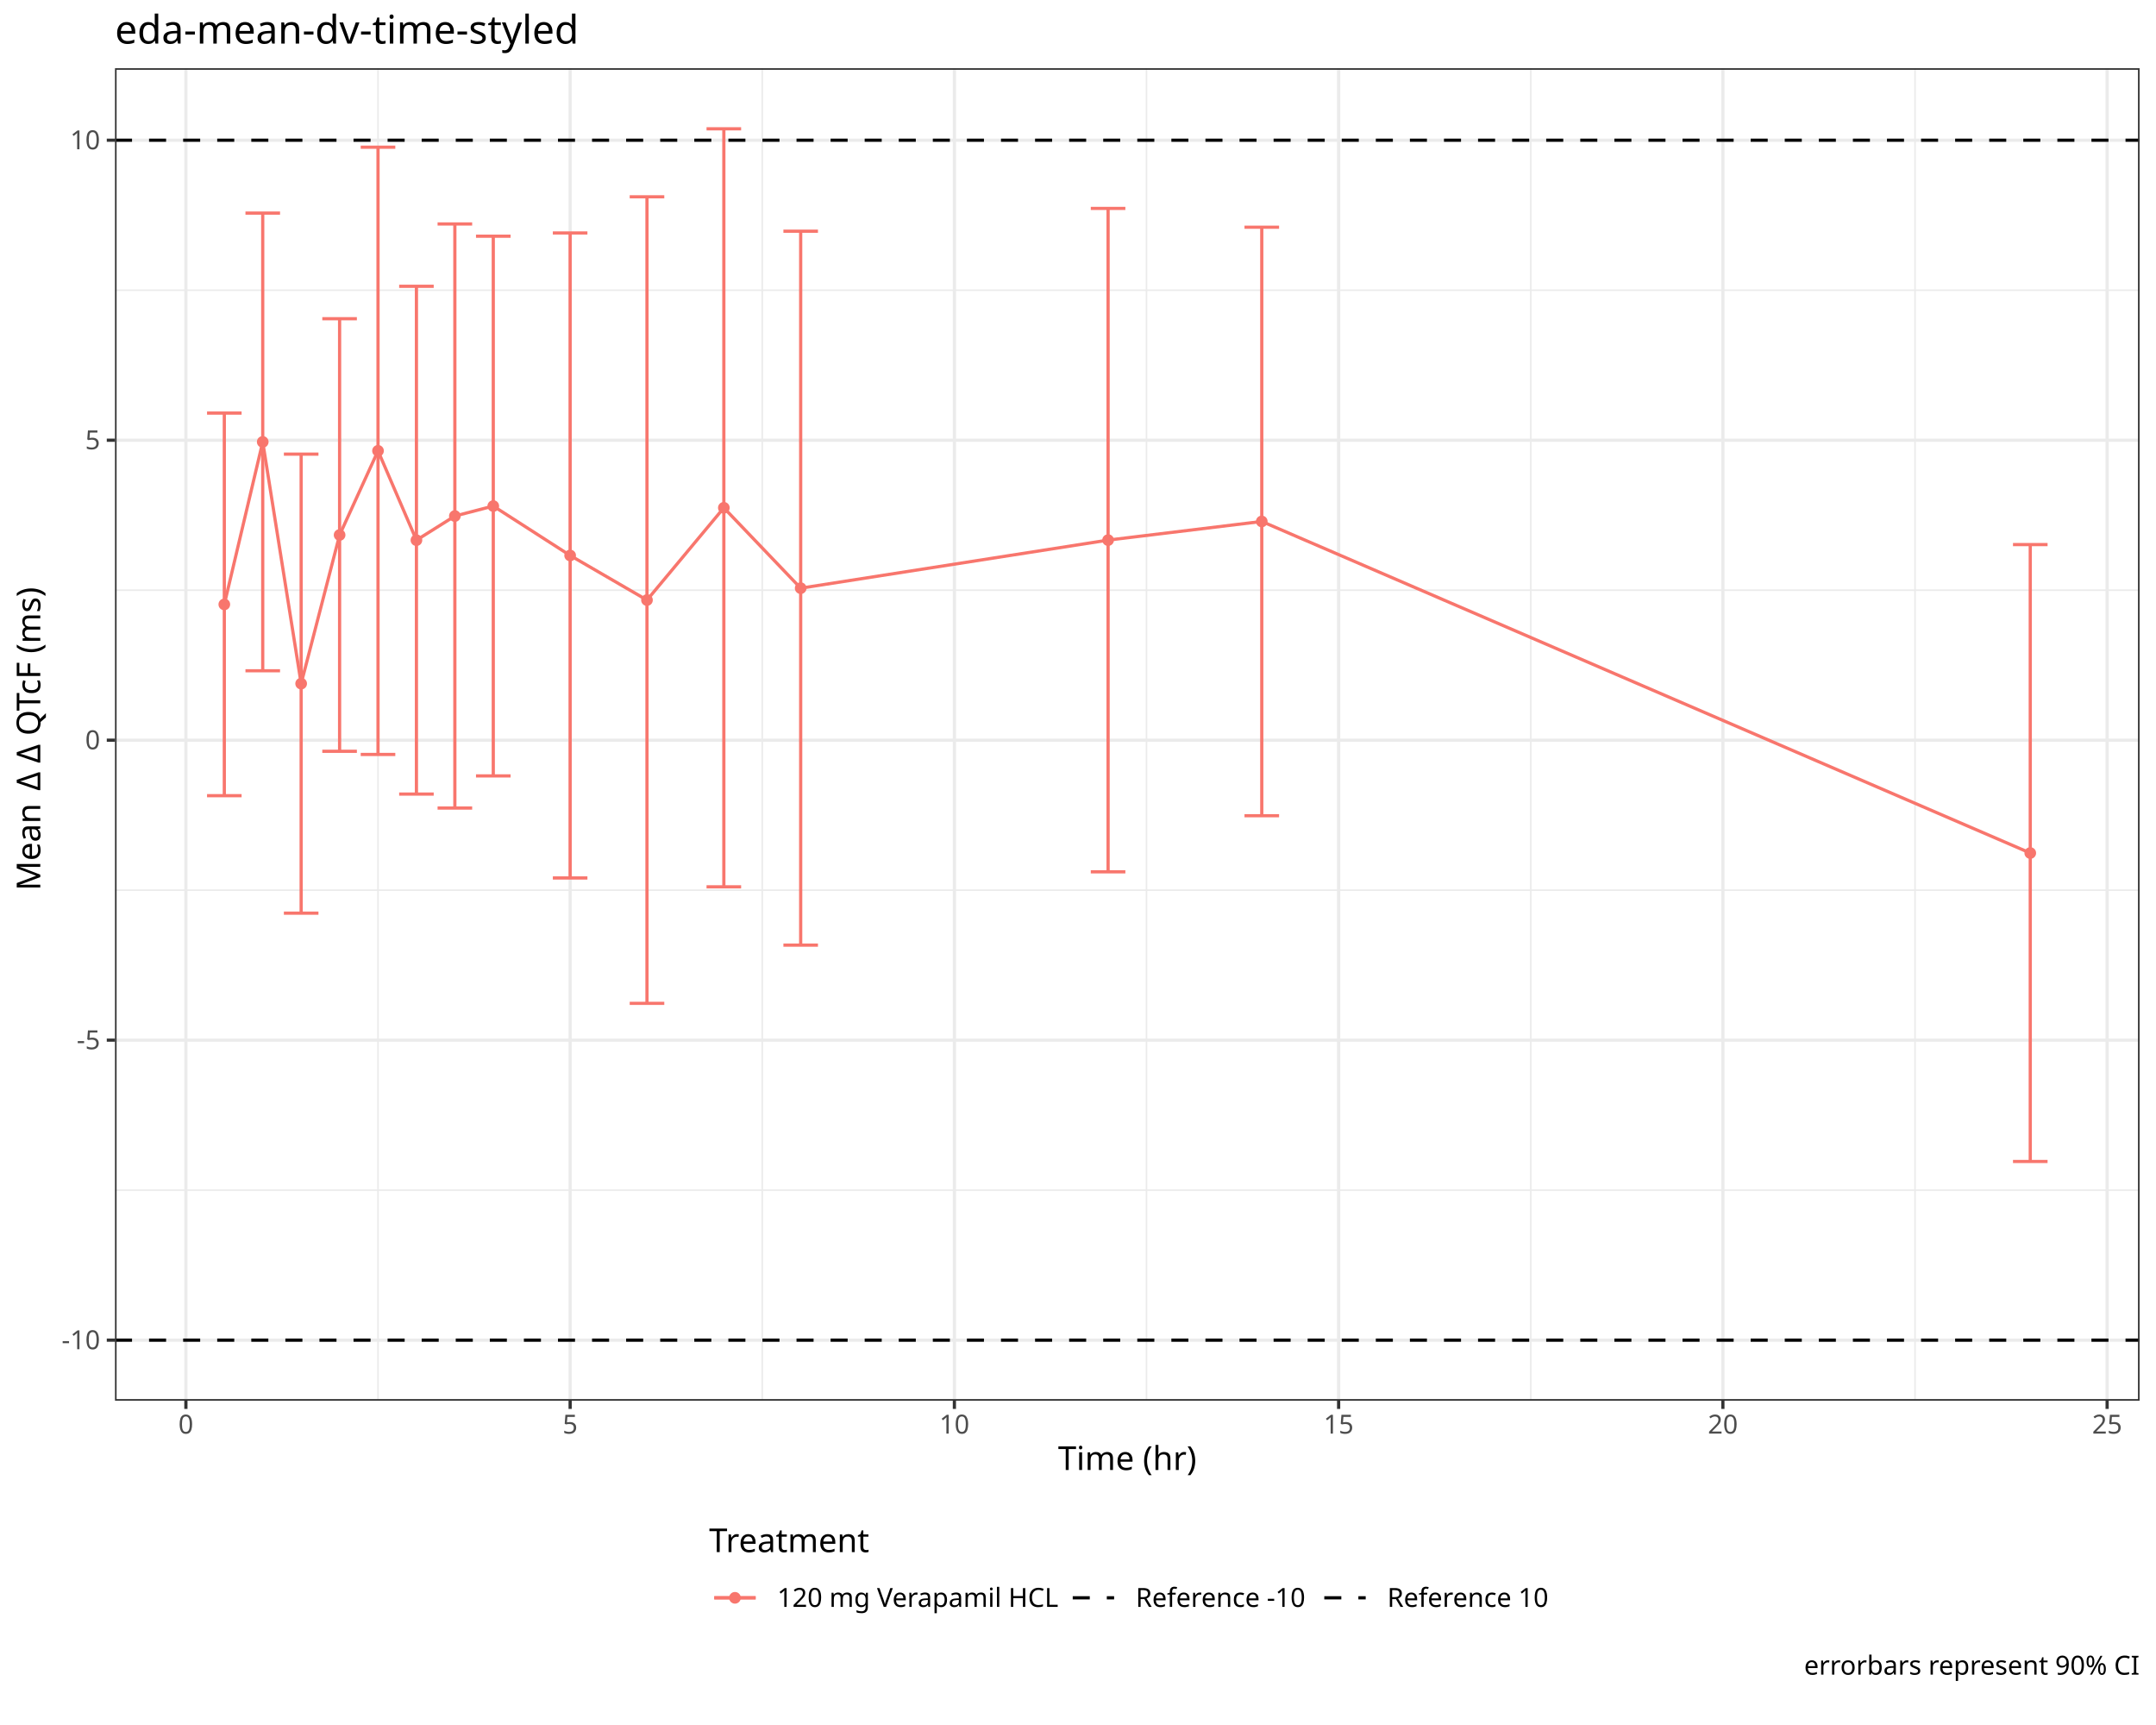
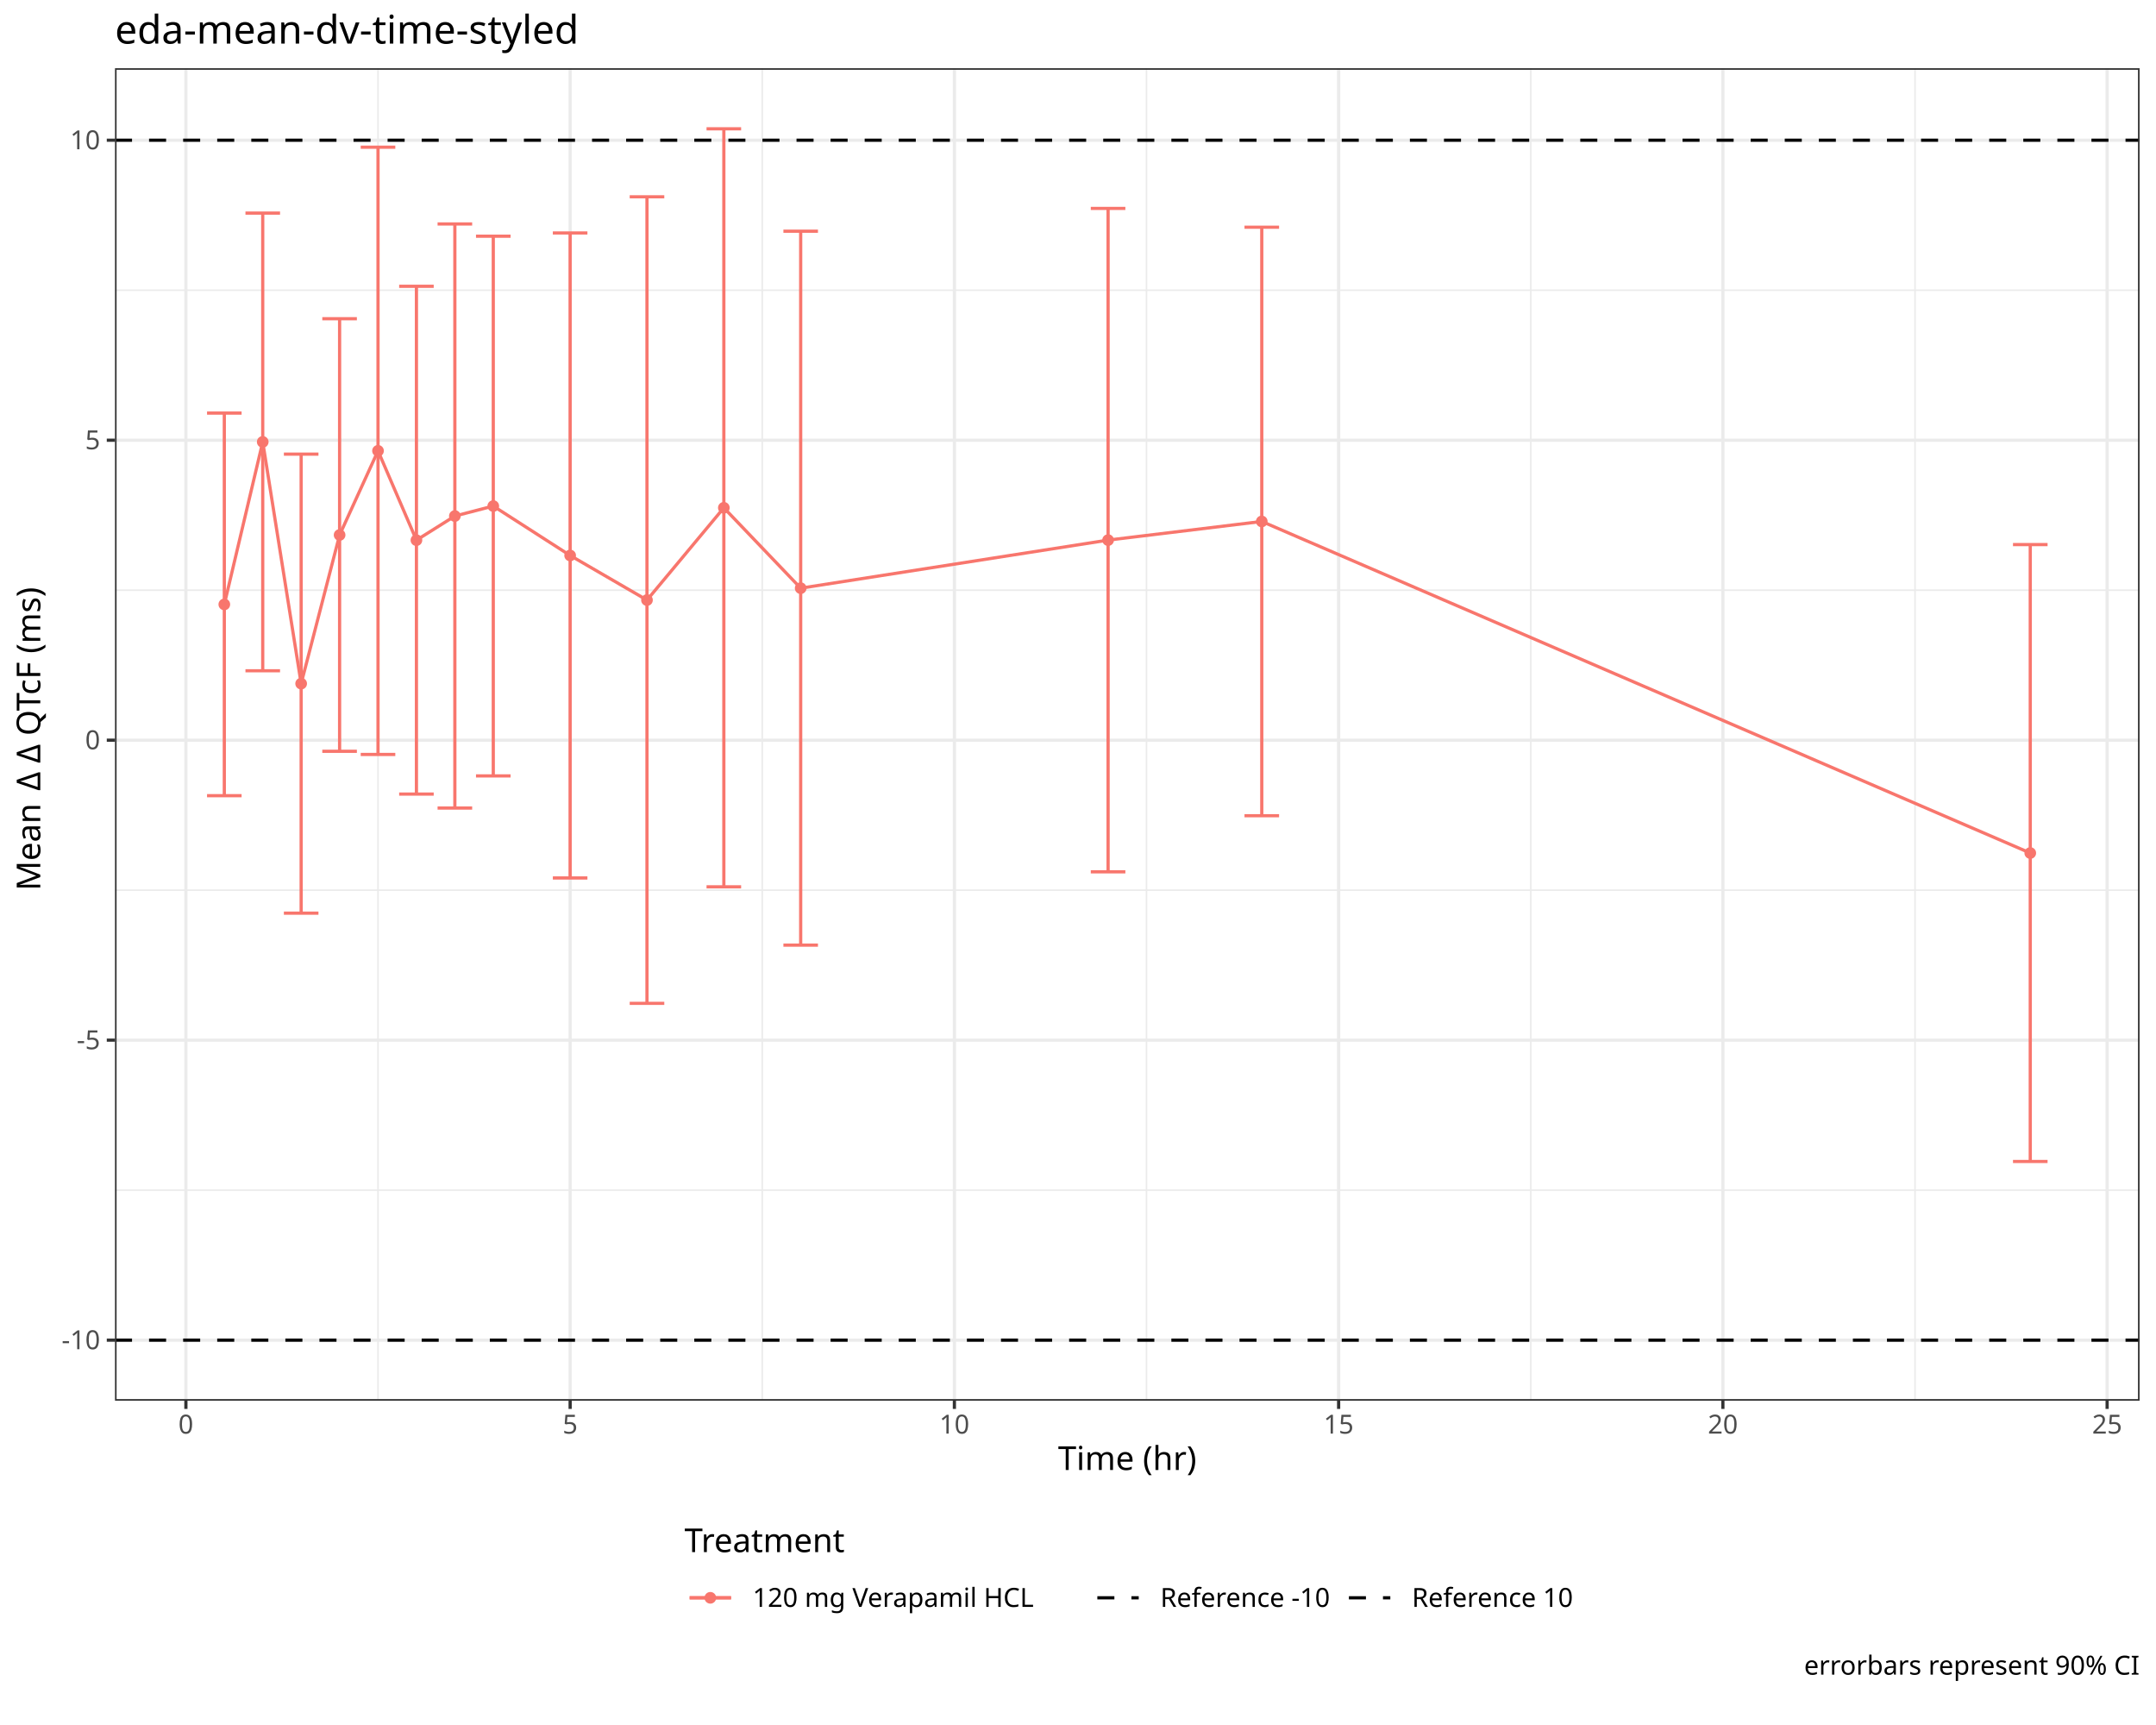
<svg xmlns="http://www.w3.org/2000/svg" class="svglite" data-engine-version="2.0" width="720.00pt" height="576.00pt" viewBox="0 0 720.00 576.00">
  <defs>
    <style type="text/css">
    .svglite line, .svglite polyline, .svglite polygon, .svglite path, .svglite rect, .svglite circle {
      fill: none;
      stroke: #000000;
      stroke-linecap: round;
      stroke-linejoin: round;
      stroke-miterlimit: 10.00;
    }
  </style>
  </defs>
  <rect width="100%" height="100%" style="stroke: none; fill: #FFFFFF;" />
  <defs>
    <clipPath id="cpMC4wMHw3MjAuMDB8MC4wMHw1NzYuMDA=">
      <rect x="0.00" y="0.00" width="720.00" height="576.00" />
    </clipPath>
  </defs>
  <g clip-path="url(#cpMC4wMHw3MjAuMDB8MC4wMHw1NzYuMDA=)">
    <rect x="0.00" y="0.00" width="720.00" height="576.00" style="stroke-width: 1.07; stroke: #FFFFFF; fill: #FFFFFF;" />
  </g>
  <defs>
    <clipPath id="cpMzguNDB8NzE0LjUyfDIyLjc4fDQ2Ny43MQ==">
      <rect x="38.40" y="22.78" width="676.12" height="444.93" />
    </clipPath>
  </defs>
  <g clip-path="url(#cpMzguNDB8NzE0LjUyfDIyLjc4fDQ2Ny43MQ==)">
    <rect x="38.40" y="22.78" width="676.12" height="444.93" style="stroke-width: 1.07; stroke: none; fill: #FFFFFF;" />
    <polyline points="38.40,397.41 714.52,397.41 " style="stroke-width: 0.53; stroke: #EBEBEB; stroke-linecap: butt;" />
    <polyline points="38.40,297.24 714.52,297.24 " style="stroke-width: 0.53; stroke: #EBEBEB; stroke-linecap: butt;" />
    <polyline points="38.40,197.07 714.52,197.07 " style="stroke-width: 0.53; stroke: #EBEBEB; stroke-linecap: butt;" />
    <polyline points="38.40,96.91 714.52,96.91 " style="stroke-width: 0.53; stroke: #EBEBEB; stroke-linecap: butt;" />
    <polyline points="126.24,467.71 126.24,22.78 " style="stroke-width: 0.53; stroke: #EBEBEB; stroke-linecap: butt;" />
    <polyline points="254.56,467.71 254.56,22.78 " style="stroke-width: 0.53; stroke: #EBEBEB; stroke-linecap: butt;" />
    <polyline points="382.88,467.71 382.88,22.78 " style="stroke-width: 0.53; stroke: #EBEBEB; stroke-linecap: butt;" />
    <polyline points="511.20,467.71 511.20,22.78 " style="stroke-width: 0.53; stroke: #EBEBEB; stroke-linecap: butt;" />
    <polyline points="639.52,467.71 639.52,22.78 " style="stroke-width: 0.53; stroke: #EBEBEB; stroke-linecap: butt;" />
    <polyline points="38.40,447.49 714.52,447.49 " style="stroke-width: 1.07; stroke: #EBEBEB; stroke-linecap: butt;" />
    <polyline points="38.40,347.32 714.52,347.32 " style="stroke-width: 1.07; stroke: #EBEBEB; stroke-linecap: butt;" />
    <polyline points="38.40,247.16 714.52,247.16 " style="stroke-width: 1.07; stroke: #EBEBEB; stroke-linecap: butt;" />
    <polyline points="38.40,146.99 714.52,146.99 " style="stroke-width: 1.07; stroke: #EBEBEB; stroke-linecap: butt;" />
    <polyline points="38.40,46.82 714.52,46.82 " style="stroke-width: 1.07; stroke: #EBEBEB; stroke-linecap: butt;" />
    <polyline points="62.08,467.71 62.08,22.78 " style="stroke-width: 1.07; stroke: #EBEBEB; stroke-linecap: butt;" />
    <polyline points="190.40,467.71 190.40,22.78 " style="stroke-width: 1.07; stroke: #EBEBEB; stroke-linecap: butt;" />
    <polyline points="318.72,467.71 318.72,22.78 " style="stroke-width: 1.07; stroke: #EBEBEB; stroke-linecap: butt;" />
    <polyline points="447.04,467.71 447.04,22.78 " style="stroke-width: 1.07; stroke: #EBEBEB; stroke-linecap: butt;" />
    <polyline points="575.36,467.71 575.36,22.78 " style="stroke-width: 1.07; stroke: #EBEBEB; stroke-linecap: butt;" />
    <polyline points="703.68,467.71 703.68,22.78 " style="stroke-width: 1.07; stroke: #EBEBEB; stroke-linecap: butt;" />
    <line x1="38.40" y1="447.49" x2="714.52" y2="447.49" style="stroke-width: 1.07; stroke-dasharray: 5.69,5.69; stroke-linecap: butt;" />
    <line x1="38.40" y1="46.82" x2="714.52" y2="46.82" style="stroke-width: 1.07; stroke-dasharray: 5.69,5.69; stroke-linecap: butt;" />
    <circle cx="74.91" cy="201.82" r="1.95" style="stroke-width: 0.71; stroke: none; fill: #F8766D;" />
    <circle cx="87.74" cy="147.56" r="1.95" style="stroke-width: 0.71; stroke: none; fill: #F8766D;" />
    <circle cx="100.57" cy="228.27" r="1.95" style="stroke-width: 0.71; stroke: none; fill: #F8766D;" />
    <circle cx="113.41" cy="178.64" r="1.95" style="stroke-width: 0.71; stroke: none; fill: #F8766D;" />
    <circle cx="126.24" cy="150.54" r="1.95" style="stroke-width: 0.71; stroke: none; fill: #F8766D;" />
    <circle cx="139.07" cy="180.37" r="1.95" style="stroke-width: 0.71; stroke: none; fill: #F8766D;" />
    <circle cx="151.90" cy="172.31" r="1.95" style="stroke-width: 0.71; stroke: none; fill: #F8766D;" />
    <circle cx="164.73" cy="168.98" r="1.95" style="stroke-width: 0.71; stroke: none; fill: #F8766D;" />
    <circle cx="190.40" cy="185.48" r="1.95" style="stroke-width: 0.71; stroke: none; fill: #F8766D;" />
    <circle cx="216.06" cy="200.37" r="1.95" style="stroke-width: 0.71; stroke: none; fill: #F8766D;" />
    <circle cx="241.73" cy="169.56" r="1.95" style="stroke-width: 0.71; stroke: none; fill: #F8766D;" />
    <circle cx="267.39" cy="196.40" r="1.95" style="stroke-width: 0.71; stroke: none; fill: #F8766D;" />
    <circle cx="370.05" cy="180.35" r="1.95" style="stroke-width: 0.71; stroke: none; fill: #F8766D;" />
    <circle cx="421.37" cy="174.12" r="1.95" style="stroke-width: 0.71; stroke: none; fill: #F8766D;" />
    <circle cx="678.01" cy="284.84" r="1.95" style="stroke-width: 0.71; stroke: none; fill: #F8766D;" />
    <polyline points="74.91,201.82 87.74,147.56 100.57,228.27 113.41,178.64 126.24,150.54 139.07,180.37 151.90,172.31 164.73,168.98 190.40,185.48 216.06,200.37 241.73,169.56 267.39,196.40 370.05,180.35 421.37,174.12 678.01,284.84 " style="stroke-width: 1.07; stroke: #F8766D; stroke-linecap: butt;" />
    <polyline points="69.14,137.94 80.68,137.94 " style="stroke-width: 1.07; stroke: #F8766D; stroke-linecap: butt;" />
    <polyline points="74.91,137.94 74.91,265.69 " style="stroke-width: 1.07; stroke: #F8766D; stroke-linecap: butt;" />
    <polyline points="69.14,265.69 80.68,265.69 " style="stroke-width: 1.07; stroke: #F8766D; stroke-linecap: butt;" />
    <polyline points="81.97,71.15 93.52,71.15 " style="stroke-width: 1.07; stroke: #F8766D; stroke-linecap: butt;" />
    <polyline points="87.74,71.15 87.74,223.98 " style="stroke-width: 1.07; stroke: #F8766D; stroke-linecap: butt;" />
    <polyline points="81.97,223.98 93.52,223.98 " style="stroke-width: 1.07; stroke: #F8766D; stroke-linecap: butt;" />
    <polyline points="94.80,151.64 106.35,151.64 " style="stroke-width: 1.07; stroke: #F8766D; stroke-linecap: butt;" />
    <polyline points="100.57,151.64 100.57,304.91 " style="stroke-width: 1.07; stroke: #F8766D; stroke-linecap: butt;" />
    <polyline points="94.80,304.91 106.35,304.91 " style="stroke-width: 1.07; stroke: #F8766D; stroke-linecap: butt;" />
    <polyline points="107.63,106.42 119.18,106.42 " style="stroke-width: 1.07; stroke: #F8766D; stroke-linecap: butt;" />
    <polyline points="113.41,106.42 113.41,250.86 " style="stroke-width: 1.07; stroke: #F8766D; stroke-linecap: butt;" />
    <polyline points="107.63,250.86 119.18,250.86 " style="stroke-width: 1.07; stroke: #F8766D; stroke-linecap: butt;" />
    <polyline points="120.46,49.15 132.01,49.15 " style="stroke-width: 1.07; stroke: #F8766D; stroke-linecap: butt;" />
    <polyline points="126.24,49.15 126.24,251.93 " style="stroke-width: 1.07; stroke: #F8766D; stroke-linecap: butt;" />
    <polyline points="120.46,251.93 132.01,251.93 " style="stroke-width: 1.07; stroke: #F8766D; stroke-linecap: butt;" />
    <polyline points="133.30,95.60 144.84,95.60 " style="stroke-width: 1.07; stroke: #F8766D; stroke-linecap: butt;" />
    <polyline points="139.07,95.60 139.07,265.15 " style="stroke-width: 1.07; stroke: #F8766D; stroke-linecap: butt;" />
    <polyline points="133.30,265.15 144.84,265.15 " style="stroke-width: 1.07; stroke: #F8766D; stroke-linecap: butt;" />
    <polyline points="146.13,74.79 157.68,74.79 " style="stroke-width: 1.07; stroke: #F8766D; stroke-linecap: butt;" />
    <polyline points="151.90,74.79 151.90,269.82 " style="stroke-width: 1.07; stroke: #F8766D; stroke-linecap: butt;" />
    <polyline points="146.13,269.82 157.68,269.82 " style="stroke-width: 1.07; stroke: #F8766D; stroke-linecap: butt;" />
    <polyline points="158.96,78.87 170.51,78.87 " style="stroke-width: 1.07; stroke: #F8766D; stroke-linecap: butt;" />
    <polyline points="164.73,78.87 164.73,259.09 " style="stroke-width: 1.07; stroke: #F8766D; stroke-linecap: butt;" />
    <polyline points="158.96,259.09 170.51,259.09 " style="stroke-width: 1.07; stroke: #F8766D; stroke-linecap: butt;" />
    <polyline points="184.62,77.79 196.17,77.79 " style="stroke-width: 1.07; stroke: #F8766D; stroke-linecap: butt;" />
    <polyline points="190.40,77.79 190.40,293.17 " style="stroke-width: 1.07; stroke: #F8766D; stroke-linecap: butt;" />
    <polyline points="184.62,293.17 196.17,293.17 " style="stroke-width: 1.07; stroke: #F8766D; stroke-linecap: butt;" />
    <polyline points="210.29,65.71 221.84,65.71 " style="stroke-width: 1.07; stroke: #F8766D; stroke-linecap: butt;" />
    <polyline points="216.06,65.71 216.06,335.03 " style="stroke-width: 1.07; stroke: #F8766D; stroke-linecap: butt;" />
    <polyline points="210.29,335.03 221.84,335.03 " style="stroke-width: 1.07; stroke: #F8766D; stroke-linecap: butt;" />
    <polyline points="235.95,43.01 247.50,43.01 " style="stroke-width: 1.07; stroke: #F8766D; stroke-linecap: butt;" />
    <polyline points="241.73,43.01 241.73,296.12 " style="stroke-width: 1.07; stroke: #F8766D; stroke-linecap: butt;" />
    <polyline points="235.95,296.12 247.50,296.12 " style="stroke-width: 1.07; stroke: #F8766D; stroke-linecap: butt;" />
    <polyline points="261.62,77.20 273.16,77.20 " style="stroke-width: 1.07; stroke: #F8766D; stroke-linecap: butt;" />
    <polyline points="267.39,77.20 267.39,315.59 " style="stroke-width: 1.07; stroke: #F8766D; stroke-linecap: butt;" />
    <polyline points="261.62,315.59 273.16,315.59 " style="stroke-width: 1.07; stroke: #F8766D; stroke-linecap: butt;" />
    <polyline points="364.27,69.59 375.82,69.59 " style="stroke-width: 1.07; stroke: #F8766D; stroke-linecap: butt;" />
    <polyline points="370.05,69.59 370.05,291.11 " style="stroke-width: 1.07; stroke: #F8766D; stroke-linecap: butt;" />
    <polyline points="364.27,291.11 375.82,291.11 " style="stroke-width: 1.07; stroke: #F8766D; stroke-linecap: butt;" />
    <polyline points="415.60,75.87 427.15,75.87 " style="stroke-width: 1.07; stroke: #F8766D; stroke-linecap: butt;" />
    <polyline points="421.37,75.87 421.37,272.38 " style="stroke-width: 1.07; stroke: #F8766D; stroke-linecap: butt;" />
    <polyline points="415.60,272.38 427.15,272.38 " style="stroke-width: 1.07; stroke: #F8766D; stroke-linecap: butt;" />
    <polyline points="672.24,181.84 683.79,181.84 " style="stroke-width: 1.07; stroke: #F8766D; stroke-linecap: butt;" />
    <polyline points="678.01,181.84 678.01,387.83 " style="stroke-width: 1.07; stroke: #F8766D; stroke-linecap: butt;" />
    <polyline points="672.24,387.83 683.79,387.83 " style="stroke-width: 1.07; stroke: #F8766D; stroke-linecap: butt;" />
    <rect x="38.40" y="22.78" width="676.12" height="444.93" style="stroke-width: 1.07; stroke: #333333;" />
  </g>
  <g clip-path="url(#cpMC4wMHw3MjAuMDB8MC4wMHw1NzYuMDA=)">
    <text x="33.47" y="450.52" text-anchor="end" style="font-size: 8.80px; fill: #4D4D4D; font-family: sans;" textLength="12.72px" lengthAdjust="spacingAndGlyphs">-10</text>
    <text x="33.47" y="350.35" text-anchor="end" style="font-size: 8.80px; fill: #4D4D4D; font-family: sans;" textLength="7.82px" lengthAdjust="spacingAndGlyphs">-5</text>
    <text x="33.47" y="250.18" text-anchor="end" style="font-size: 8.80px; fill: #4D4D4D; font-family: sans;" textLength="4.89px" lengthAdjust="spacingAndGlyphs">0</text>
    <text x="33.47" y="150.02" text-anchor="end" style="font-size: 8.80px; fill: #4D4D4D; font-family: sans;" textLength="4.89px" lengthAdjust="spacingAndGlyphs">5</text>
    <text x="33.47" y="49.85" text-anchor="end" style="font-size: 8.80px; fill: #4D4D4D; font-family: sans;" textLength="9.79px" lengthAdjust="spacingAndGlyphs">10</text>
    <polyline points="35.66,447.49 38.40,447.49 " style="stroke-width: 1.07; stroke: #333333; stroke-linecap: butt;" />
    <polyline points="35.66,347.32 38.40,347.32 " style="stroke-width: 1.07; stroke: #333333; stroke-linecap: butt;" />
    <polyline points="35.66,247.16 38.40,247.16 " style="stroke-width: 1.07; stroke: #333333; stroke-linecap: butt;" />
    <polyline points="35.66,146.99 38.40,146.99 " style="stroke-width: 1.07; stroke: #333333; stroke-linecap: butt;" />
    <polyline points="35.66,46.82 38.40,46.82 " style="stroke-width: 1.07; stroke: #333333; stroke-linecap: butt;" />
    <polyline points="62.08,470.45 62.08,467.71 " style="stroke-width: 1.07; stroke: #333333; stroke-linecap: butt;" />
    <polyline points="190.40,470.45 190.40,467.71 " style="stroke-width: 1.07; stroke: #333333; stroke-linecap: butt;" />
    <polyline points="318.72,470.45 318.72,467.71 " style="stroke-width: 1.07; stroke: #333333; stroke-linecap: butt;" />
    <polyline points="447.04,470.45 447.04,467.71 " style="stroke-width: 1.07; stroke: #333333; stroke-linecap: butt;" />
    <polyline points="575.36,470.45 575.36,467.71 " style="stroke-width: 1.07; stroke: #333333; stroke-linecap: butt;" />
    <polyline points="703.68,470.45 703.68,467.71 " style="stroke-width: 1.07; stroke: #333333; stroke-linecap: butt;" />
    <text x="62.08" y="478.70" text-anchor="middle" style="font-size: 8.80px; fill: #4D4D4D; font-family: sans;" textLength="4.89px" lengthAdjust="spacingAndGlyphs">0</text>
    <text x="190.40" y="478.70" text-anchor="middle" style="font-size: 8.80px; fill: #4D4D4D; font-family: sans;" textLength="4.89px" lengthAdjust="spacingAndGlyphs">5</text>
    <text x="318.72" y="478.70" text-anchor="middle" style="font-size: 8.80px; fill: #4D4D4D; font-family: sans;" textLength="9.79px" lengthAdjust="spacingAndGlyphs">10</text>
    <text x="447.04" y="478.70" text-anchor="middle" style="font-size: 8.80px; fill: #4D4D4D; font-family: sans;" textLength="9.79px" lengthAdjust="spacingAndGlyphs">15</text>
    <text x="575.36" y="478.70" text-anchor="middle" style="font-size: 8.80px; fill: #4D4D4D; font-family: sans;" textLength="9.79px" lengthAdjust="spacingAndGlyphs">20</text>
    <text x="703.68" y="478.70" text-anchor="middle" style="font-size: 8.80px; fill: #4D4D4D; font-family: sans;" textLength="9.79px" lengthAdjust="spacingAndGlyphs">25</text>
    <text x="376.46" y="490.84" text-anchor="middle" style="font-size: 11.00px; font-family: sans;" textLength="44.61px" lengthAdjust="spacingAndGlyphs">Time (hr)</text>
    <text transform="translate(13.45,297.40) rotate(-90)" style="font-size: 11.00px; font-family: sans;" textLength="30.58px" lengthAdjust="spacingAndGlyphs">Mean </text>
    <text transform="translate(13.45,266.82) rotate(-90)" style="font-size: 11.00px; font-family: sans;" textLength="2.75px" lengthAdjust="spacingAndGlyphs"> </text>
    <text transform="translate(13.45,264.07) rotate(-90)" style="font-size: 11.00px; font-family: sans;" textLength="6.45px" lengthAdjust="spacingAndGlyphs">Δ</text>
    <text transform="translate(13.45,257.61) rotate(-90)" style="font-size: 11.00px; font-family: sans;" textLength="2.75px" lengthAdjust="spacingAndGlyphs"> </text>
    <text transform="translate(13.45,254.86) rotate(-90)" style="font-size: 11.00px; font-family: sans;" textLength="6.45px" lengthAdjust="spacingAndGlyphs">Δ</text>
    <text transform="translate(13.45,248.41) rotate(-90)" style="font-size: 11.00px; font-family: sans;" textLength="2.75px" lengthAdjust="spacingAndGlyphs"> </text>
    <text transform="translate(13.45,245.66) rotate(-90)" style="font-size: 11.00px; font-family: sans;" textLength="52.56px" lengthAdjust="spacingAndGlyphs">QTcF (ms)</text>
-     <rect x="231.32" y="504.08" width="290.29" height="43.57" style="stroke-width: 1.07; stroke: none; fill: #FFFFFF;" />
-     <text x="236.80" y="518.27" style="font-size: 11.00px; font-family: sans;" textLength="50.13px" lengthAdjust="spacingAndGlyphs">Treatment</text>
-     <rect x="236.80" y="524.89" width="17.28" height="17.28" style="stroke-width: 1.07; stroke: none; fill: #FFFFFF;" />
-     <circle cx="245.44" cy="533.53" r="1.95" style="stroke-width: 0.71; stroke: none; fill: #F8766D;" />
-     <line x1="238.53" y1="533.53" x2="252.35" y2="533.53" style="stroke-width: 1.07; stroke: #F8766D; stroke-linecap: butt;" />
-     <line x1="238.53" y1="533.53" x2="252.35" y2="533.53" style="stroke-width: 1.07; stroke: #F8766D; stroke-linecap: butt;" />
-     <rect x="356.51" y="524.89" width="17.28" height="17.28" style="stroke-width: 1.07; stroke: none; fill: #FFFFFF;" />
-     <line x1="358.24" y1="533.53" x2="372.06" y2="533.53" style="stroke-width: 1.07; stroke-dasharray: 5.69,5.69; stroke-linecap: butt;" />
-     <rect x="440.52" y="524.89" width="17.28" height="17.28" style="stroke-width: 1.07; stroke: none; fill: #FFFFFF;" />
-     <line x1="442.25" y1="533.53" x2="456.08" y2="533.53" style="stroke-width: 1.07; stroke-dasharray: 5.69,5.69; stroke-linecap: butt;" />
-     <text x="259.56" y="536.56" style="font-size: 8.80px; font-family: sans;" textLength="91.48px" lengthAdjust="spacingAndGlyphs">120 mg Verapamil HCL</text>
-     <text x="379.27" y="536.56" style="font-size: 8.80px; font-family: sans;" textLength="55.77px" lengthAdjust="spacingAndGlyphs">Reference -10</text>
-     <text x="463.28" y="536.56" style="font-size: 8.80px; font-family: sans;" textLength="52.84px" lengthAdjust="spacingAndGlyphs">Reference 10</text>
+     <rect x="223.10" y="504.08" width="125.19" height="43.57" style="stroke-width: 1.07; stroke: none; fill: #FFFFFF;" />
+     <text x="228.58" y="518.27" style="font-size: 11.00px; font-family: sans;" textLength="50.13px" lengthAdjust="spacingAndGlyphs">Treatment</text>
+     <rect x="228.58" y="524.89" width="17.28" height="17.28" style="stroke-width: 1.07; stroke: none; fill: #FFFFFF;" />
+     <circle cx="237.22" cy="533.53" r="1.95" style="stroke-width: 0.71; stroke: none; fill: #F8766D;" />
+     <line x1="230.31" y1="533.53" x2="244.13" y2="533.53" style="stroke-width: 1.07; stroke: #F8766D; stroke-linecap: butt;" />
+     <line x1="230.31" y1="533.53" x2="244.13" y2="533.53" style="stroke-width: 1.07; stroke: #F8766D; stroke-linecap: butt;" />
+     <text x="251.34" y="536.56" style="font-size: 8.80px; font-family: sans;" textLength="91.48px" lengthAdjust="spacingAndGlyphs">120 mg Verapamil HCL</text>
+     <rect x="359.25" y="519.42" width="170.57" height="28.24" style="stroke-width: 1.07; stroke: none; fill: #FFFFFF;" />
+     <rect x="364.73" y="524.89" width="17.28" height="17.28" style="stroke-width: 1.07; stroke: none; fill: #FFFFFF;" />
+     <line x1="366.46" y1="533.53" x2="380.28" y2="533.53" style="stroke-width: 1.07; stroke-dasharray: 5.69,5.69; stroke-linecap: butt;" />
+     <rect x="448.74" y="524.89" width="17.28" height="17.28" style="stroke-width: 1.07; stroke: none; fill: #FFFFFF;" />
+     <line x1="450.47" y1="533.53" x2="464.30" y2="533.53" style="stroke-width: 1.07; stroke-dasharray: 5.69,5.69; stroke-linecap: butt;" />
+     <text x="387.49" y="536.56" style="font-size: 8.80px; font-family: sans;" textLength="55.77px" lengthAdjust="spacingAndGlyphs">Reference -10</text>
+     <text x="471.50" y="536.56" style="font-size: 8.80px; font-family: sans;" textLength="52.84px" lengthAdjust="spacingAndGlyphs">Reference 10</text>
    <text x="38.40" y="14.56" style="font-size: 13.20px; font-family: sans;" textLength="146.01px" lengthAdjust="spacingAndGlyphs">eda-mean-dv-time-styled</text>
    <text x="714.52" y="559.19" text-anchor="end" style="font-size: 8.80px; font-family: sans;" textLength="109.08px" lengthAdjust="spacingAndGlyphs">errorbars represent 90% CI </text>
    <text x="714.52" y="568.69" text-anchor="end" style="font-size: 8.80px; font-family: sans;" textLength="0.00px" lengthAdjust="spacingAndGlyphs" />
  </g>
</svg>
